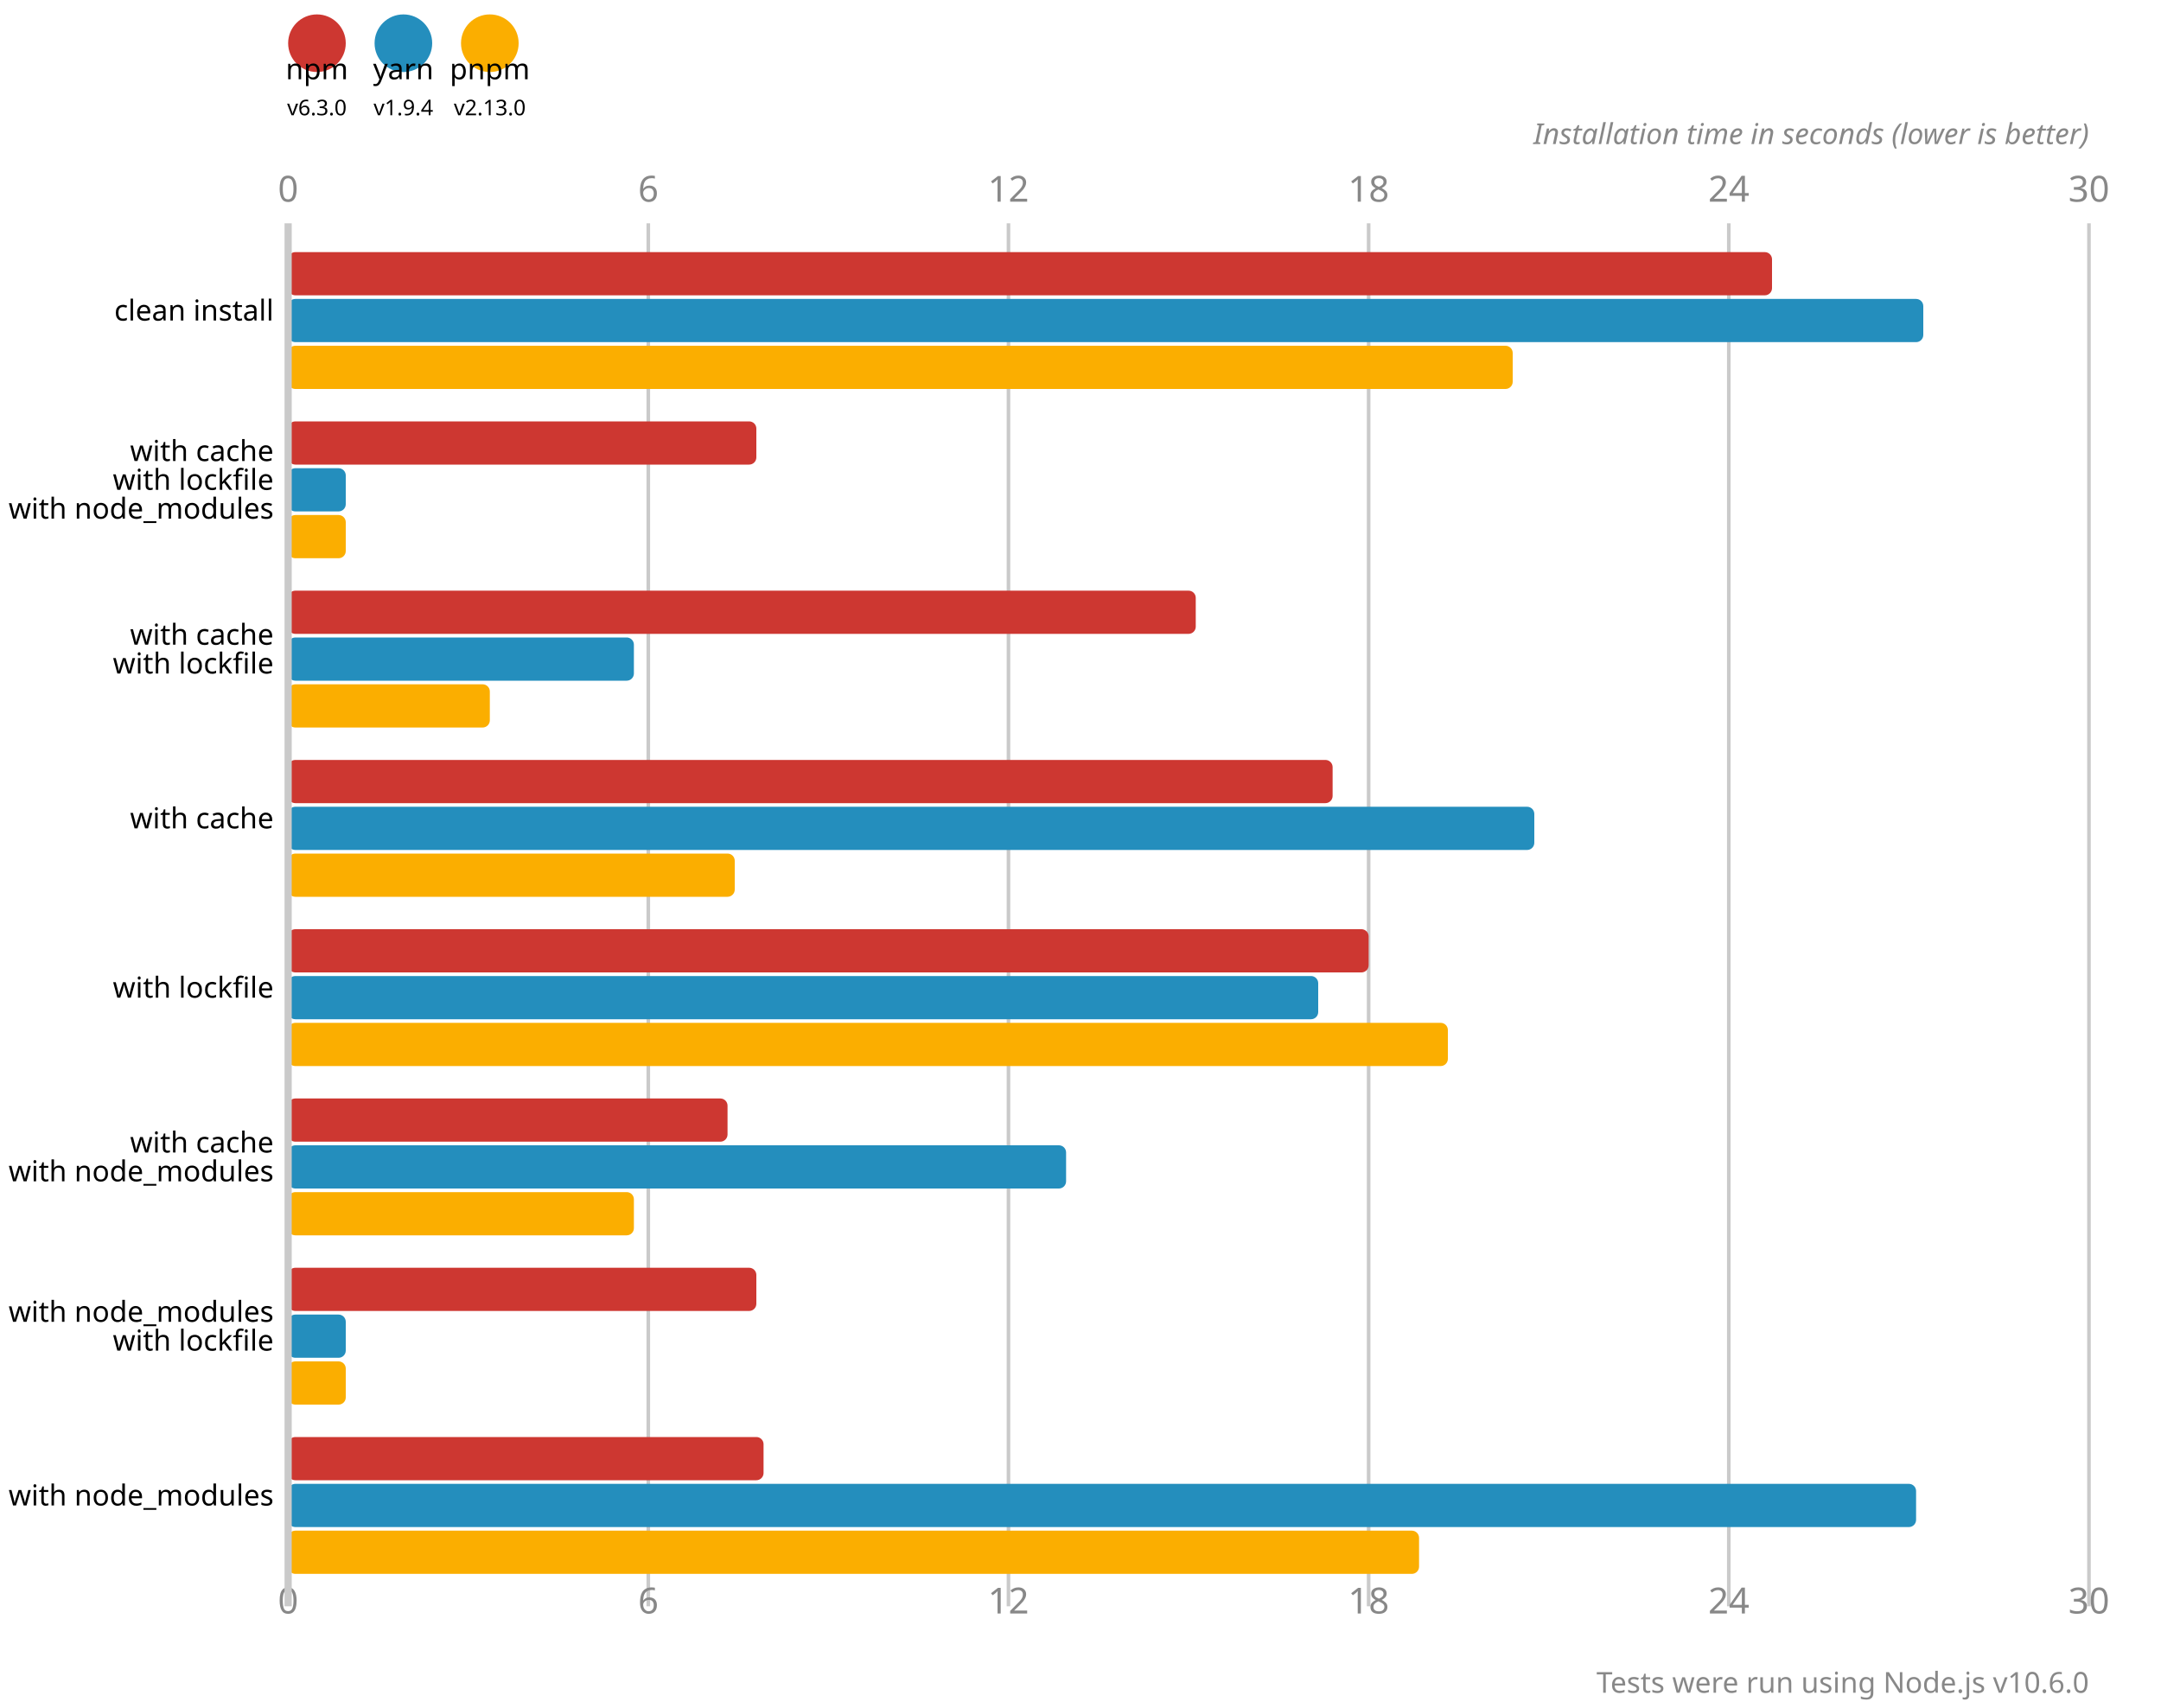
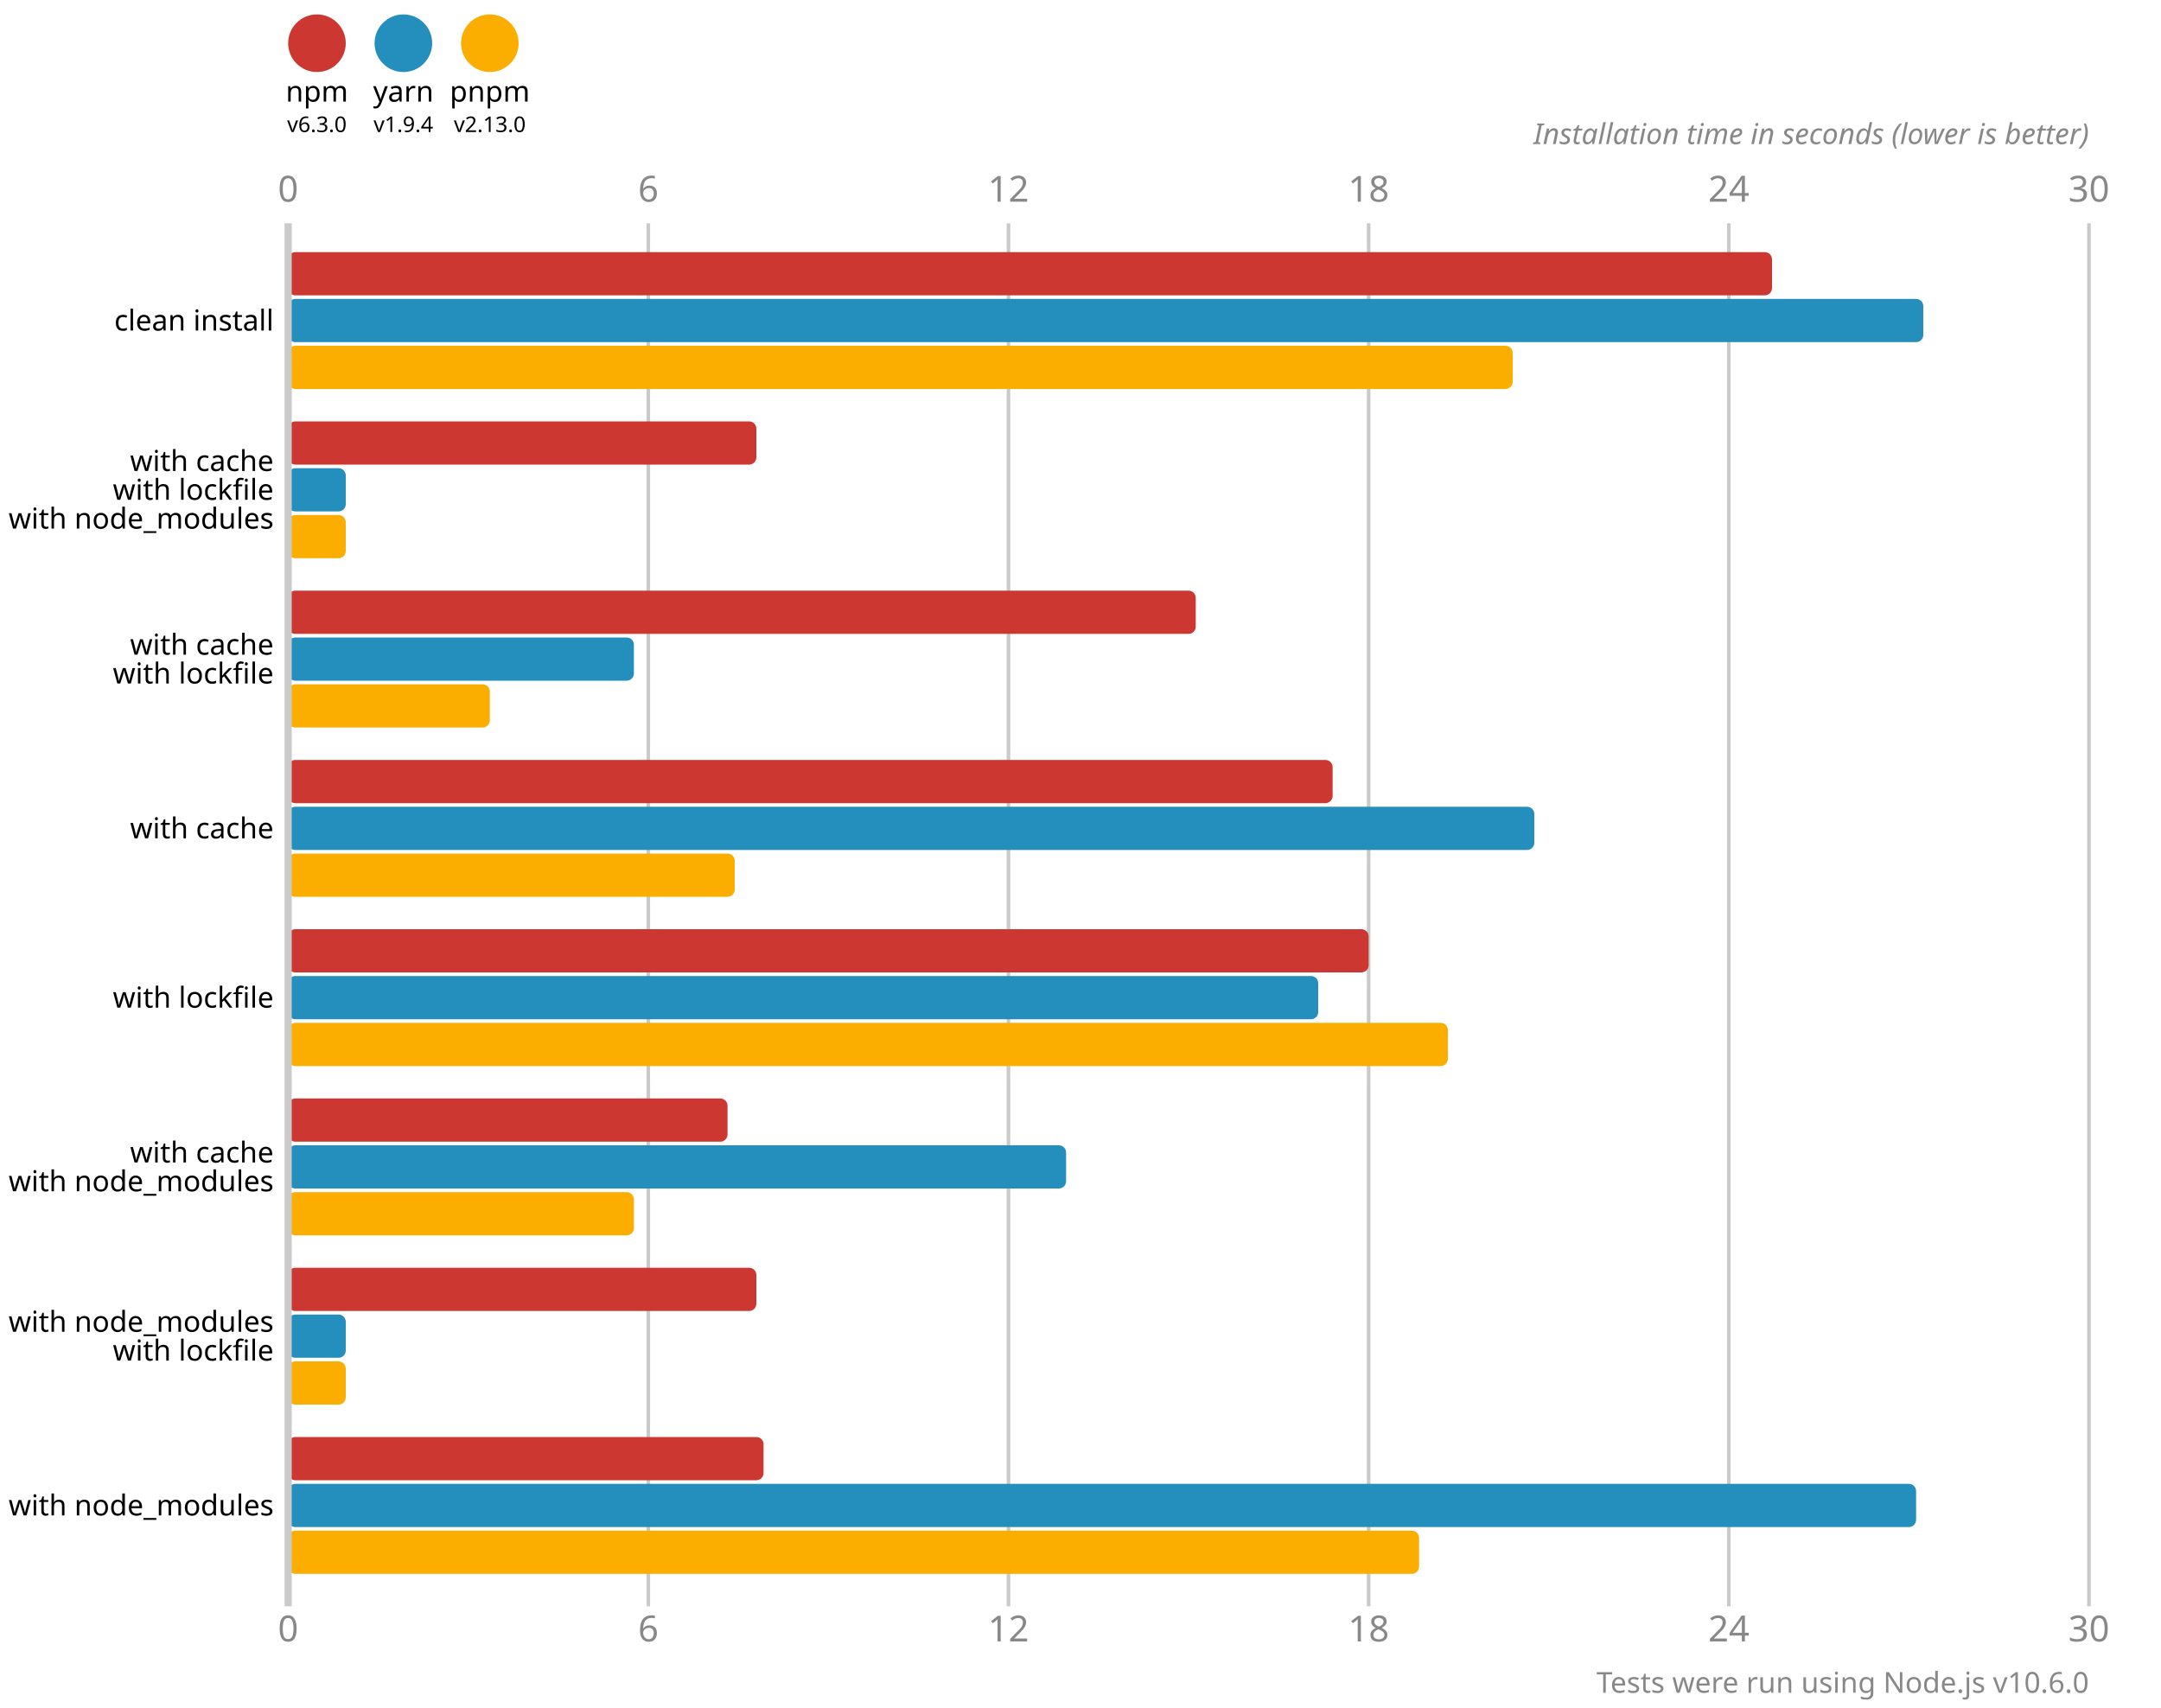
<svg xmlns="http://www.w3.org/2000/svg" version="1.1" viewBox="0 0 300 237">
+   <style>
+     .font { font-family: sans-serif; }
+     .s3 { font-size: 3px; }
+     .s4 { font-size: 4px; }
+     .s5 { font-size: 5px; }
+     .line { stroke: #cacaca; }
+     .width { stroke-width: 0.5; }
+     .text { fill: #888; }
+   </style>
  <circle cx="44" cy="6" r="4" fill="#cd3731" />
-   <text x="44" y="11" font-size="4" font-family="system-ui" alignment-baseline="hanging" text-anchor="middle">npm</text>
-   <text x="44" y="16" font-size="3" font-family="system-ui" alignment-baseline="hanging" text-anchor="middle">v6.3.0</text>
+   <text x="44" y="11" class="font s4" dominant-baseline="hanging" text-anchor="middle">npm</text>
+   <text x="44" y="16" class="font s3" dominant-baseline="hanging" text-anchor="middle">v6.3.0</text>
  <circle cx="56" cy="6" r="4" fill="#248ebd" />
-   <text x="56" y="11" font-size="4" font-family="system-ui" alignment-baseline="hanging" text-anchor="middle">yarn</text>
-   <text x="56" y="16" font-size="3" font-family="system-ui" alignment-baseline="hanging" text-anchor="middle">v1.9.4</text>
+   <text x="56" y="11" class="font s4" dominant-baseline="hanging" text-anchor="middle">yarn</text>
+   <text x="56" y="16" class="font s3" dominant-baseline="hanging" text-anchor="middle">v1.9.4</text>
  <circle cx="68" cy="6" r="4" fill="#fbae00" />
-   <text x="68" y="11" font-size="4" font-family="system-ui" alignment-baseline="hanging" text-anchor="middle">pnpm</text>
-   <text x="68" y="16" font-size="3" font-family="system-ui" alignment-baseline="hanging" text-anchor="middle">v2.13.0</text>
-   <text x="40" y="28" fill="#888" font-size="5" font-family="system-ui" text-anchor="middle">0</text>
-   <text x="40" y="224" fill="#888" font-size="5" font-family="system-ui" text-anchor="middle" alignment-baseline="hanging">0</text>
-   <line x1="90" y1="31" x2="90" y2="223" stroke-width="0.5" stroke="#cacaca" />
-   <text x="90" y="28" fill="#888" font-size="5" font-family="system-ui" text-anchor="middle">6</text>
-   <text x="90" y="224" fill="#888" font-size="5" font-family="system-ui" text-anchor="middle" alignment-baseline="hanging">6</text>
-   <line x1="140" y1="31" x2="140" y2="223" stroke-width="0.5" stroke="#cacaca" />
-   <text x="140" y="28" fill="#888" font-size="5" font-family="system-ui" text-anchor="middle">12</text>
-   <text x="140" y="224" fill="#888" font-size="5" font-family="system-ui" text-anchor="middle" alignment-baseline="hanging">12</text>
-   <line x1="190" y1="31" x2="190" y2="223" stroke-width="0.5" stroke="#cacaca" />
-   <text x="190" y="28" fill="#888" font-size="5" font-family="system-ui" text-anchor="middle">18</text>
-   <text x="190" y="224" fill="#888" font-size="5" font-family="system-ui" text-anchor="middle" alignment-baseline="hanging">18</text>
-   <line x1="240" y1="31" x2="240" y2="223" stroke-width="0.5" stroke="#cacaca" />
-   <text x="240" y="28" fill="#888" font-size="5" font-family="system-ui" text-anchor="middle">24</text>
-   <text x="240" y="224" fill="#888" font-size="5" font-family="system-ui" text-anchor="middle" alignment-baseline="hanging">24</text>
-   <line x1="290" y1="31" x2="290" y2="223" stroke-width="0.5" stroke="#cacaca" />
-   <text x="290" y="28" fill="#888" font-size="5" font-family="system-ui" text-anchor="middle">30</text>
-   <text x="290" y="224" fill="#888" font-size="5" font-family="system-ui" text-anchor="middle" alignment-baseline="hanging">30</text>
-   <text x="290" y="20" font-size="4" font-family="system-ui" font-style="italic" text-anchor="end" fill="#888">Installation time in seconds (lower is better)</text>
+   <text x="68" y="11" class="font s4" dominant-baseline="hanging" text-anchor="middle">pnpm</text>
+   <text x="68" y="16" class="font s3" dominant-baseline="hanging" text-anchor="middle">v2.13.0</text>
+   <text x="40" y="28" class="font s5 text" text-anchor="middle">0</text>
+   <text x="40" y="224" class="font s5 text" text-anchor="middle" dominant-baseline="hanging">0</text>
+   <line x1="90" y1="31" x2="90" y2="223" class="line width" />
+   <text x="90" y="28" class="font s5 text" text-anchor="middle">6</text>
+   <text x="90" y="224" class="font s5 text" text-anchor="middle" dominant-baseline="hanging">6</text>
+   <line x1="140" y1="31" x2="140" y2="223" class="line width" />
+   <text x="140" y="28" class="font s5 text" text-anchor="middle">12</text>
+   <text x="140" y="224" class="font s5 text" text-anchor="middle" dominant-baseline="hanging">12</text>
+   <line x1="190" y1="31" x2="190" y2="223" class="line width" />
+   <text x="190" y="28" class="font s5 text" text-anchor="middle">18</text>
+   <text x="190" y="224" class="font s5 text" text-anchor="middle" dominant-baseline="hanging">18</text>
+   <line x1="240" y1="31" x2="240" y2="223" class="line width" />
+   <text x="240" y="28" class="font s5 text" text-anchor="middle">24</text>
+   <text x="240" y="224" class="font s5 text" text-anchor="middle" dominant-baseline="hanging">24</text>
+   <line x1="290" y1="31" x2="290" y2="223" class="line width" />
+   <text x="290" y="28" class="font s5 text" text-anchor="middle">30</text>
+   <text x="290" y="224" class="font s5 text" text-anchor="middle" dominant-baseline="hanging">30</text>
+   <text x="290" y="20" class="font s4 text" font-style="italic" text-anchor="end">Installation time in seconds (lower is better)</text>
  <rect x="40" y="35" width="206" height="6" fill="#cd3731" rx="1" ry="1" />
  <rect x="40" y="41.5" width="227" height="6" fill="#248ebd" rx="1" ry="1" />
  <rect x="40" y="48" width="170" height="6" fill="#fbae00" rx="1" ry="1" />
  <rect x="40" y="58.5" width="65" height="6" fill="#cd3731" rx="1" ry="1" />
  <rect x="40" y="65" width="8" height="6" fill="#248ebd" rx="1" ry="1" />
  <rect x="40" y="71.5" width="8" height="6" fill="#fbae00" rx="1" ry="1" />
  <rect x="40" y="82" width="126" height="6" fill="#cd3731" rx="1" ry="1" />
  <rect x="40" y="88.5" width="48" height="6" fill="#248ebd" rx="1" ry="1" />
  <rect x="40" y="95" width="28" height="6" fill="#fbae00" rx="1" ry="1" />
  <rect x="40" y="105.5" width="145" height="6" fill="#cd3731" rx="1" ry="1" />
  <rect x="40" y="112" width="173" height="6" fill="#248ebd" rx="1" ry="1" />
  <rect x="40" y="118.5" width="62" height="6" fill="#fbae00" rx="1" ry="1" />
  <rect x="40" y="129" width="150" height="6" fill="#cd3731" rx="1" ry="1" />
  <rect x="40" y="135.5" width="143" height="6" fill="#248ebd" rx="1" ry="1" />
  <rect x="40" y="142" width="161" height="6" fill="#fbae00" rx="1" ry="1" />
  <rect x="40" y="152.5" width="61" height="6" fill="#cd3731" rx="1" ry="1" />
  <rect x="40" y="159" width="108" height="6" fill="#248ebd" rx="1" ry="1" />
  <rect x="40" y="165.5" width="48" height="6" fill="#fbae00" rx="1" ry="1" />
  <rect x="40" y="176" width="65" height="6" fill="#cd3731" rx="1" ry="1" />
  <rect x="40" y="182.5" width="8" height="6" fill="#248ebd" rx="1" ry="1" />
  <rect x="40" y="189" width="8" height="6" fill="#fbae00" rx="1" ry="1" />
  <rect x="40" y="199.5" width="66" height="6" fill="#cd3731" rx="1" ry="1" />
  <rect x="40" y="206" width="226" height="6" fill="#248ebd" rx="1" ry="1" />
  <rect x="40" y="212.5" width="157" height="6" fill="#fbae00" rx="1" ry="1" />
-   <line x1="40" y1="31" x2="40" y2="223" stroke-width="1" stroke="#cacaca" />
-   <text x="38" y="44.5" font-size="4" font-family="system-ui" alignment-baseline="middle" text-anchor="end">clean install</text>
-   <text x="38" y="64" font-size="4" font-family="system-ui" alignment-baseline="middle" text-anchor="end">with cache</text>
-   <text x="38" y="68" font-size="4" font-family="system-ui" alignment-baseline="middle" text-anchor="end">with lockfile</text>
-   <text x="38" y="72" font-size="4" font-family="system-ui" alignment-baseline="middle" text-anchor="end">with node_modules</text>
-   <text x="38" y="89.5" font-size="4" font-family="system-ui" alignment-baseline="middle" text-anchor="end">with cache</text>
-   <text x="38" y="93.5" font-size="4" font-family="system-ui" alignment-baseline="middle" text-anchor="end">with lockfile</text>
-   <text x="38" y="115" font-size="4" font-family="system-ui" alignment-baseline="middle" text-anchor="end">with cache</text>
-   <text x="38" y="138.5" font-size="4" font-family="system-ui" alignment-baseline="middle" text-anchor="end">with lockfile</text>
-   <text x="38" y="160" font-size="4" font-family="system-ui" alignment-baseline="middle" text-anchor="end">with cache</text>
-   <text x="38" y="164" font-size="4" font-family="system-ui" alignment-baseline="middle" text-anchor="end">with node_modules</text>
-   <text x="38" y="183.5" font-size="4" font-family="system-ui" alignment-baseline="middle" text-anchor="end">with node_modules</text>
-   <text x="38" y="187.5" font-size="4" font-family="system-ui" alignment-baseline="middle" text-anchor="end">with lockfile</text>
-   <text x="38" y="209" font-size="4" font-family="system-ui" alignment-baseline="middle" text-anchor="end">with node_modules</text>
-   <text x="290" y="235" font-size="4" font-family="system-ui" text-anchor="end" fill="#888">Tests were run using Node.js v10.6.0</text>
+   <line x1="40" y1="31" x2="40" y2="223" class="line" />
+   <text x="38" y="44.5" class="font s4" dominant-baseline="middle" text-anchor="end">clean install</text>
+   <text x="38" y="64" class="font s4" dominant-baseline="middle" text-anchor="end">with cache</text>
+   <text x="38" y="68" class="font s4" dominant-baseline="middle" text-anchor="end">with lockfile</text>
+   <text x="38" y="72" class="font s4" dominant-baseline="middle" text-anchor="end">with node_modules</text>
+   <text x="38" y="89.5" class="font s4" dominant-baseline="middle" text-anchor="end">with cache</text>
+   <text x="38" y="93.5" class="font s4" dominant-baseline="middle" text-anchor="end">with lockfile</text>
+   <text x="38" y="115" class="font s4" dominant-baseline="middle" text-anchor="end">with cache</text>
+   <text x="38" y="138.5" class="font s4" dominant-baseline="middle" text-anchor="end">with lockfile</text>
+   <text x="38" y="160" class="font s4" dominant-baseline="middle" text-anchor="end">with cache</text>
+   <text x="38" y="164" class="font s4" dominant-baseline="middle" text-anchor="end">with node_modules</text>
+   <text x="38" y="183.5" class="font s4" dominant-baseline="middle" text-anchor="end">with node_modules</text>
+   <text x="38" y="187.5" class="font s4" dominant-baseline="middle" text-anchor="end">with lockfile</text>
+   <text x="38" y="209" class="font s4" dominant-baseline="middle" text-anchor="end">with node_modules</text>
+   <text x="290" y="235" class="font s4 text" text-anchor="end">Tests were run using Node.js v10.6.0</text>
</svg>
